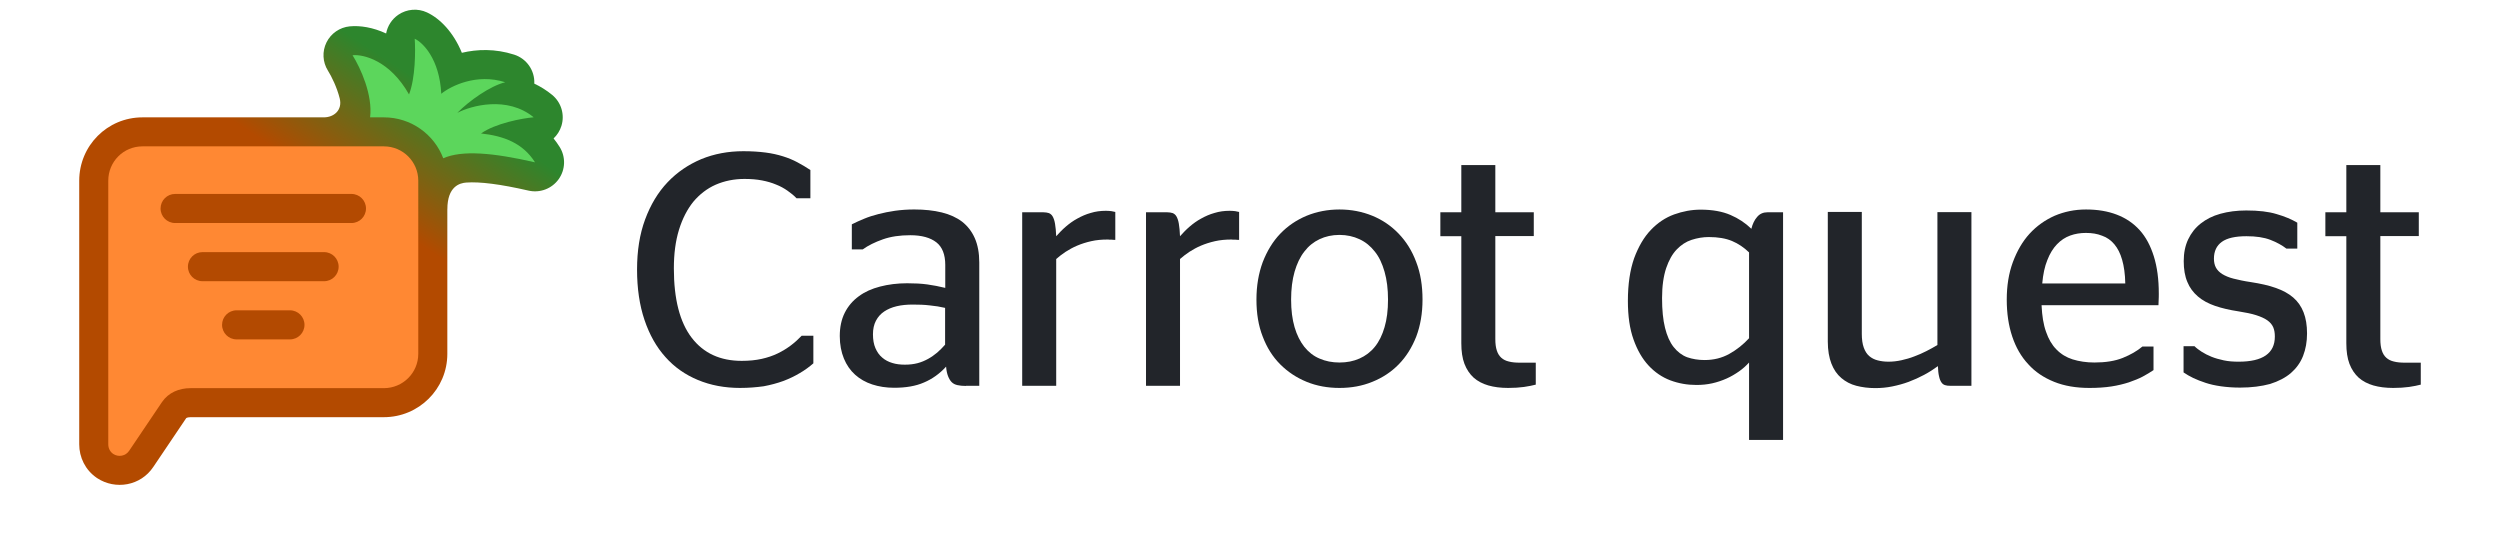
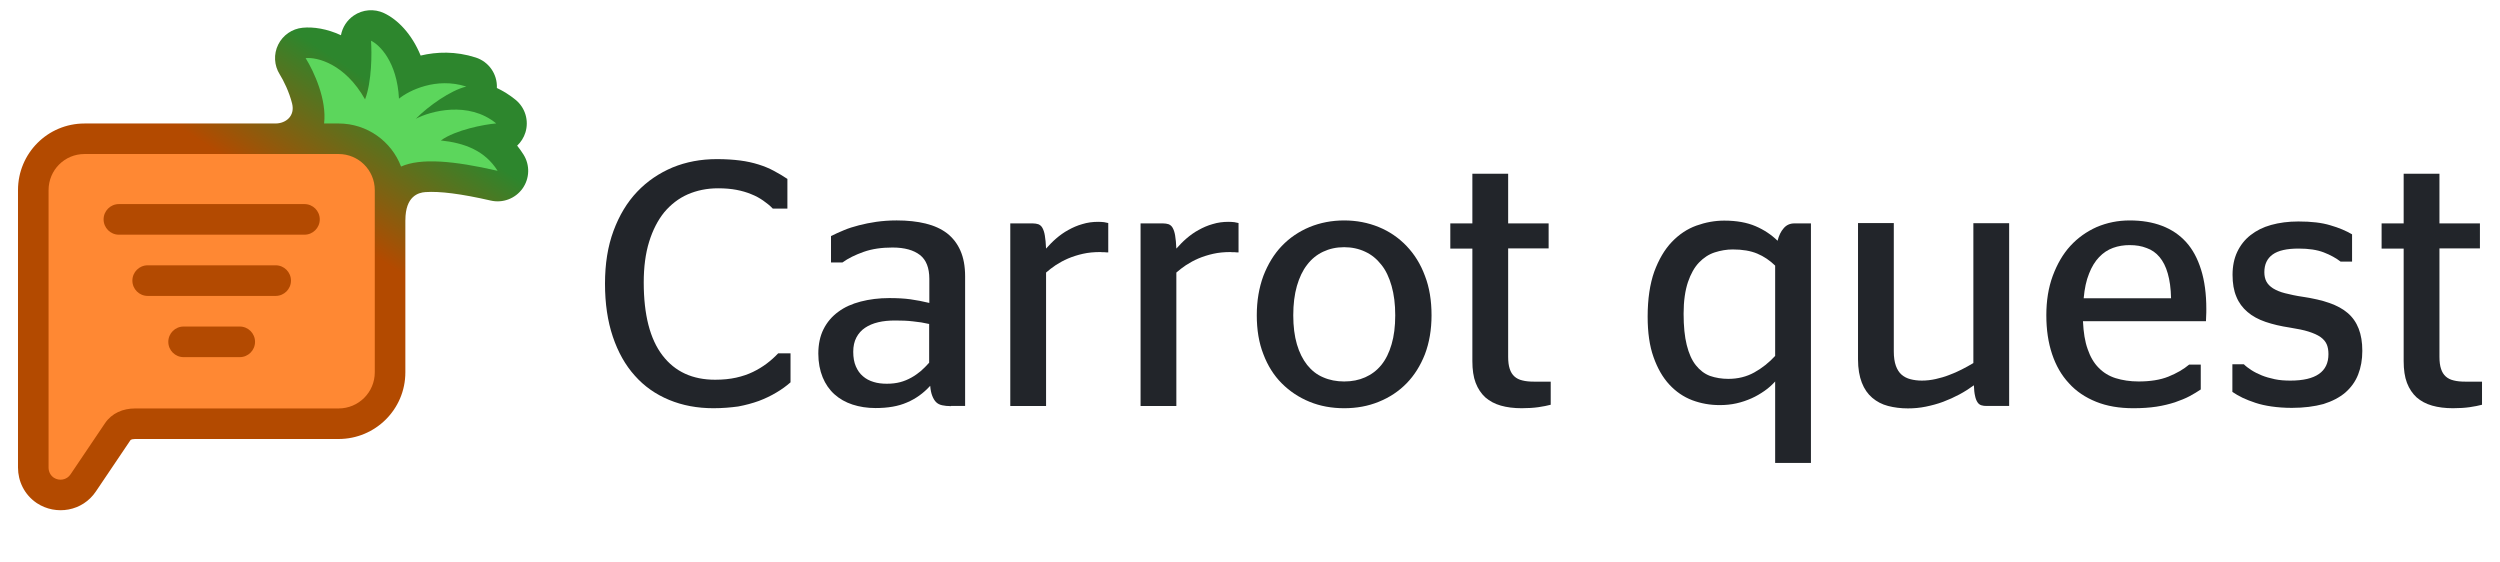
- <svg xmlns="http://www.w3.org/2000/svg" fill="none" width="150" height="32" viewBox="0 0 490 110">
+ <svg xmlns="http://www.w3.org/2000/svg" fill="none" viewBox="0 0 490 110">
  <linearGradient id="a" gradientUnits="userSpaceOnUse" x1="78.027" x2="62.527" y1="19.5" y2="43">
    <stop offset="0" stop-color="#2d862d" />
    <stop offset="1" stop-color="#b34a00" />
  </linearGradient>
  <path d="m79.45 72.978v-29.819c-.004-.001.006-.002.006-.002 0-4.729 2.559-5.412 3.914-5.506 2.805-.196 6.971.32 12.822 1.661 2.364.542 4.822-.392 6.227-2.366 1.405-1.974 1.479-4.599.189-6.649-.393-.625-.809-1.206-1.245-1.747.74-.695 1.307-1.58 1.62-2.591.72-2.325-.041-4.854-1.926-6.396-1.184-.969-2.42-1.728-3.671-2.314l.002-.055c.103-2.682-1.595-5.103-4.154-5.925-3.939-1.265-7.65-1.127-10.788-.379-1.75-4.276-4.536-7.084-7.181-8.322-1.924-.9-4.181-.717-5.933.482-1.332.912-2.221 2.307-2.506 3.854-2.739-1.269-5.397-1.674-7.51-1.467-2.064.202-3.877 1.456-4.793 3.314-.915 1.858-.804 4.057.296 5.813.775 1.239 1.865 3.459 2.432 5.724.616 2.466-1.253 3.915-3.247 3.915l-.001.002h-2.394c-.049-.001-.099-.002-.15-.002l0.0.002h-34.889c-7.247 0-13.043 5.853-13.043 13.063l0 54.372c0 2.663 1.232 5.29 3.626 6.924l.048.033.048.032c3.729 2.441 8.939 1.613 11.563-2.333l6.742-10c.035-.052.064-.081.145-.119.108-.051.357-.133.78-.133h39.879c7.194 0 13.092-5.8 13.092-13.063z" fill="url(#a)" />
  <path clip-rule="evenodd" d="m10.535 93.621c-.651-.445-1.015-1.163-1.015-1.983l-0-54.372c0-3.933 3.141-7.079 7.05-7.079h49.788c3.943 0 7.098 3.18 7.098 7.079v35.712c0 3.933-3.189 7.079-7.098 7.079h-39.879c-2.366 0-4.561.912-5.898 2.895l-6.755 10.02c-.72 1.094-2.195 1.368-3.292.65z" fill="#f83" fill-rule="evenodd" />
  <path d="m78.607 32.642c3.878-1.707 10.25-1.152 18.925.837-2.491-3.959-6.448-5.449-11.131-5.952 2.964-2.099 8.477-3.131 10.855-3.337-5.447-4.458-12.919-2.408-15.752-.909 2.417-2.47 6.803-5.578 9.894-6.316-5.913-1.899-11.263.791-13.198 2.374-.367-7.203-3.805-10.57-5.479-11.354.167 2.397.166 8.051-1.172 11.491-3.942-6.995-9.408-8.305-11.648-8.085 1.664 2.658 4.186 8.215 3.62 12.812h2.836c5.623 0 10.383 3.517 12.249 8.44z" fill="#5cd65c" />
  <g fill="#b34a01">
    <rect height="6" rx="3" width="42.37" x="20.304" y="40" />
    <rect height="6" rx="3" width="31.085" x="25.946" y="52" />
    <rect height="6" rx="3" width="17" x="32.988" y="64" />
  </g>
  <g fill="#22252a">
    <path d="m139.86 80.012c-3.201 0-6.095-.545-8.716-1.634-2.622-1.09-4.869-2.656-6.708-4.733-1.873-2.077-3.303-4.631-4.324-7.661-1.022-3.03-1.532-6.503-1.532-10.385s.544-7.32 1.668-10.351 2.656-5.584 4.631-7.661c1.974-2.077 4.29-3.643 6.945-4.767 2.656-1.09 5.55-1.634 8.683-1.634 1.702 0 3.234.102 4.562.272 1.328.17 2.52.443 3.609.783 1.09.34 2.077.749 2.963 1.226.919.477 1.804 1.021 2.689 1.6v5.822h-2.86c-.544-.579-1.191-1.089-1.872-1.566s-1.464-.919-2.35-1.26c-.885-.374-1.838-.647-2.894-.851-1.055-.204-2.281-.306-3.609-.306-2.179 0-4.154.409-5.958 1.192-1.771.783-3.303 1.975-4.597 3.507-1.26 1.566-2.247 3.473-2.962 5.788-.715 2.315-1.056 4.971-1.056 7.967 0 6.333 1.226 11.1 3.678 14.3 2.451 3.201 5.89 4.767 10.316 4.767 1.532 0 2.894-.136 4.12-.409s2.315-.647 3.303-1.124c.987-.477 1.872-1.021 2.69-1.634.817-.613 1.566-1.294 2.247-2.009h2.417v5.686c-.817.715-1.736 1.396-2.792 2.009-1.021.613-2.145 1.158-3.405 1.634-1.225.443-2.587.817-4.051 1.089-1.498.204-3.099.341-4.835.341z" />
    <path d="m186.404 79.603c-.681 0-1.26-.068-1.737-.17-.476-.102-.885-.306-1.191-.613-.307-.306-.545-.715-.749-1.226-.205-.511-.341-1.158-.409-1.975-1.328 1.464-2.86 2.554-4.562 3.269-1.703.749-3.746 1.089-6.163 1.089-1.635 0-3.133-.238-4.495-.681-1.362-.443-2.553-1.123-3.541-2.009-.987-.885-1.77-2.009-2.315-3.337-.545-1.328-.851-2.894-.851-4.631 0-1.839.34-3.439 1.021-4.801.681-1.362 1.669-2.52 2.894-3.405 1.226-.919 2.69-1.566 4.393-2.009 1.702-.443 3.575-.681 5.584-.681 1.532 0 2.928.068 4.153.238 1.226.17 2.452.409 3.712.715v-4.733c0-2.145-.613-3.711-1.839-4.665-1.226-.953-2.996-1.464-5.38-1.464-2.145 0-4.017.272-5.652.851-1.634.579-3.03 1.26-4.153 2.077h-2.248v-5.175c.818-.409 1.635-.783 2.554-1.158.885-.374 1.873-.681 2.928-.953 1.056-.272 2.213-.511 3.405-.681 1.226-.17 2.554-.272 3.984-.272 2.111 0 4.017.204 5.686.613 1.668.409 3.064 1.056 4.188 1.907 1.123.885 2.009 2.009 2.621 3.405.613 1.396.92 3.064.92 5.005v25.434h-2.758zm-12.564-4.392c.953 0 1.805-.102 2.588-.306s1.498-.511 2.179-.885c.681-.375 1.294-.817 1.872-1.294.579-.511 1.124-1.056 1.635-1.634v-7.593c-1.022-.238-2.043-.408-3.167-.511-1.089-.136-2.281-.17-3.507-.17-1.191 0-2.315.102-3.302.34-1.022.238-1.873.613-2.588 1.09s-1.294 1.124-1.703 1.907c-.408.783-.612 1.702-.612 2.792 0 1.124.17 2.077.51 2.86.341.783.783 1.43 1.396 1.941.579.511 1.294.885 2.111 1.124.749.238 1.635.341 2.588.341z" />
    <path d="m215.652 49.403c-1.226 0-2.349.102-3.405.341-1.055.238-2.009.545-2.894.919s-1.668.817-2.417 1.294c-.715.477-1.362.987-1.907 1.464v26.149h-7.014v-35.785h4.392c.443 0 .783.068 1.124.17.306.136.579.34.783.715.204.374.374.851.476 1.498.103.647.205 1.498.239 2.554.613-.681 1.26-1.362 1.975-1.975.715-.613 1.498-1.192 2.383-1.668.851-.477 1.771-.885 2.758-1.158.987-.306 2.009-.443 3.132-.443.409 0 .783.034 1.124.068.306.068.579.102.817.17v5.754c-.238 0-.477 0-.715-.034-.17 0-.34 0-.511 0-.136-.034-.272-.034-.34-.034z" />
    <path d="m241.188 49.403c-1.226 0-2.349.102-3.405.341-1.055.238-2.009.545-2.894.919s-1.668.817-2.417 1.294c-.715.477-1.362.987-1.907 1.464v26.149h-7.014v-35.785h4.392c.443 0 .783.068 1.124.17.306.136.579.34.783.715.204.374.375.851.477 1.498s.204 1.498.238 2.554c.613-.681 1.26-1.362 1.975-1.975.715-.613 1.498-1.192 2.383-1.668.851-.477 1.771-.885 2.758-1.158.988-.306 2.009-.443 3.133-.443.408 0 .783.034 1.123.068.307.068.579.102.817.17v5.754c-.238 0-.476 0-.715-.034-.17 0-.34 0-.51 0-.171-.034-.273-.034-.341-.034z" />
    <path d="m263.456 80.012c-2.418 0-4.699-.408-6.776-1.26-2.077-.851-3.882-2.043-5.448-3.609s-2.758-3.473-3.609-5.72c-.885-2.247-1.294-4.801-1.294-7.627 0-2.86.443-5.414 1.294-7.729.885-2.281 2.077-4.256 3.609-5.856 1.532-1.6 3.337-2.826 5.448-3.711 2.077-.851 4.358-1.294 6.776-1.294 2.417 0 4.698.443 6.775 1.294s3.882 2.077 5.448 3.711c1.532 1.6 2.758 3.541 3.609 5.856.885 2.281 1.294 4.869 1.294 7.729 0 2.826-.443 5.38-1.294 7.627-.885 2.247-2.077 4.154-3.609 5.72s-3.337 2.758-5.448 3.609c-2.077.851-4.324 1.26-6.775 1.26zm0-5.243c1.532 0 2.894-.272 4.119-.817 1.226-.545 2.282-1.328 3.167-2.417.885-1.089 1.532-2.417 2.009-4.052.476-1.6.715-3.507.715-5.686s-.239-4.086-.715-5.754c-.477-1.668-1.124-3.064-2.009-4.154-.885-1.124-1.907-1.975-3.167-2.554-1.225-.579-2.621-.885-4.119-.885-1.533 0-2.895.306-4.12.885-1.226.579-2.282 1.43-3.133 2.554-.885 1.124-1.532 2.519-2.009 4.154-.476 1.668-.715 3.575-.715 5.754s.239 4.052.715 5.686c.477 1.634 1.158 2.962 2.009 4.052.885 1.09 1.907 1.907 3.133 2.417 1.225.545 2.621.817 4.12.817z" />
    <path d="m284.26 43.785h4.324v-9.738h7.014v9.738h7.933v4.903h-7.933v21.246c0 .953.102 1.736.306 2.349.205.647.511 1.124.92 1.498.408.375.953.647 1.566.783.647.17 1.396.238 2.315.238h3.235v4.528c-.647.17-1.464.341-2.418.477-.953.136-2.043.204-3.268.204-1.532 0-2.894-.17-4.086-.511-1.192-.34-2.213-.885-3.03-1.6-.818-.749-1.464-1.702-1.907-2.86-.443-1.158-.647-2.588-.647-4.256v-22.063h-4.324z" />
    <path d="m347.93 74.768c-.613.681-1.294 1.294-2.077 1.839s-1.634 1.056-2.553 1.464c-.92.408-1.907.749-2.963.987-1.055.238-2.145.34-3.268.34-1.873 0-3.643-.306-5.38-.953-1.702-.647-3.2-1.668-4.494-3.064-1.294-1.396-2.315-3.166-3.099-5.38-.783-2.179-1.157-4.835-1.157-7.933 0-3.473.442-6.401 1.294-8.819.885-2.383 2.009-4.324 3.439-5.822s3.03-2.554 4.8-3.2c1.805-.647 3.609-.987 5.482-.987 2.418 0 4.46.374 6.129 1.089 1.668.715 3.098 1.668 4.324 2.86.238-.987.647-1.839 1.192-2.451.544-.647 1.259-.953 2.111-.953h3.234v46.953h-7.014zm-9.159-.511c1.839 0 3.541-.409 5.073-1.26 1.533-.851 2.895-1.941 4.086-3.235v-17.705c-1.055-1.022-2.213-1.805-3.507-2.349-1.294-.545-2.894-.817-4.801-.817-1.191 0-2.383.204-3.541.579-1.157.374-2.179 1.056-3.064 1.975-.919.953-1.634 2.247-2.179 3.848-.545 1.634-.851 3.677-.851 6.197 0 2.451.204 4.494.613 6.129.408 1.634.987 2.962 1.77 3.95s1.703 1.702 2.792 2.111c1.09.375 2.281.579 3.609.579z" />
    <path d="m376.667 74.598c.919 0 1.804-.102 2.724-.306.885-.204 1.77-.443 2.621-.783.852-.306 1.669-.681 2.486-1.09.783-.409 1.566-.817 2.281-1.26v-27.409h7.014v35.819h-4.392c-.409 0-.749-.034-1.056-.136-.306-.102-.544-.272-.749-.579-.204-.306-.374-.715-.476-1.226-.137-.545-.205-1.226-.239-2.111-.885.647-1.838 1.26-2.86 1.805-1.021.545-2.077 1.021-3.166 1.43-1.09.409-2.248.715-3.405.953-1.158.238-2.315.34-3.507.34-1.396 0-2.69-.17-3.882-.477-1.191-.306-2.213-.851-3.098-1.6-.885-.749-1.566-1.736-2.043-2.962-.477-1.226-.749-2.758-.749-4.562v-26.728h7.014v25.162c0 1.124.136 2.077.409 2.826.272.749.646 1.328 1.123 1.736.477.408 1.056.715 1.737.885.647.17 1.396.272 2.213.272z" />
    <path d="m408.264 63.021c.102 2.111.375 3.916.92 5.414.51 1.498 1.225 2.724 2.145 3.643.919.953 2.043 1.634 3.336 2.043 1.328.409 2.826.647 4.495.647 2.281 0 4.256-.306 5.856-.953s2.962-1.43 4.052-2.349h2.281v4.869c-.647.443-1.396.885-2.213 1.328-.817.443-1.805.817-2.86 1.192-1.056.341-2.281.647-3.609.851s-2.86.306-4.529.306c-2.758 0-5.175-.409-7.286-1.26s-3.916-2.043-5.346-3.643c-1.464-1.566-2.553-3.473-3.302-5.72s-1.124-4.767-1.124-7.593c0-2.86.409-5.414 1.26-7.729.851-2.281 1.975-4.256 3.439-5.856 1.464-1.6 3.2-2.826 5.175-3.711 2.009-.851 4.154-1.294 6.469-1.294 2.35 0 4.461.341 6.333 1.056 1.873.715 3.439 1.77 4.733 3.2s2.247 3.235 2.928 5.414 1.022 4.733 1.022 7.661c0 .477 0 .953-.034 1.464-.035.511-.035.851-.035.953h-24.106zm9.159-14.981c-1.157 0-2.247.17-3.268.545-1.022.374-1.907.953-2.724 1.805-.783.817-1.464 1.907-1.975 3.235-.545 1.328-.885 2.928-1.055 4.835h17.126c-.034-1.941-.273-3.575-.647-4.869-.375-1.328-.919-2.383-1.6-3.2-.681-.817-1.533-1.43-2.52-1.77-1.021-.409-2.111-.579-3.337-.579z" />
    <path d="m449.224 79.943c-1.464 0-2.792-.102-3.983-.272-1.192-.17-2.247-.409-3.167-.715-.953-.306-1.77-.647-2.519-.987-.749-.374-1.43-.749-2.009-1.158v-5.414h2.247c.409.409.919.783 1.498 1.158.579.375 1.26.715 2.009 1.022.749.306 1.6.545 2.554.749.953.204 1.974.272 3.064.272 4.971 0 7.457-1.736 7.457-5.175 0-.749-.103-1.396-.341-1.941-.238-.545-.647-1.021-1.226-1.43-.578-.409-1.362-.749-2.315-1.056s-2.179-.545-3.643-.783c-1.805-.272-3.405-.647-4.801-1.124s-2.588-1.124-3.541-1.941c-.953-.817-1.702-1.805-2.179-2.996-.511-1.192-.749-2.622-.749-4.29 0-1.702.306-3.2.919-4.494.613-1.294 1.464-2.383 2.588-3.269 1.123-.885 2.451-1.566 4.052-2.009 1.6-.443 3.37-.681 5.345-.681 2.52 0 4.597.238 6.265.749 1.668.477 3.098 1.089 4.256 1.77v5.346h-2.247c-.885-.681-1.975-1.294-3.303-1.805s-2.962-.749-4.937-.749c-2.281 0-3.983.375-5.073 1.158-1.089.783-1.634 1.941-1.634 3.473 0 .715.136 1.328.408 1.839.273.511.715.953 1.294 1.328.613.374 1.396.715 2.349.953.954.238 2.146.511 3.576.715 1.974.306 3.677.681 5.107 1.192 1.464.511 2.656 1.158 3.609 1.975.953.817 1.668 1.839 2.145 3.064.477 1.226.715 2.656.715 4.358 0 1.702-.272 3.235-.817 4.63s-1.396 2.554-2.52 3.541c-1.123.953-2.553 1.702-4.29 2.247-1.77.477-3.813.749-6.163.749z" />
    <path d="m466.794 43.785h4.324v-9.738h7.014v9.738h7.933v4.903h-7.933v21.246c0 .953.102 1.736.306 2.349.204.647.511 1.124.919 1.498.409.375.954.647 1.567.783.647.17 1.396.238 2.315.238h3.235v4.528c-.647.17-1.465.341-2.418.477s-2.043.204-3.269.204c-1.532 0-2.894-.17-4.085-.511-1.192-.34-2.213-.885-3.031-1.6-.817-.749-1.464-1.702-1.906-2.86-.443-1.158-.647-2.588-.647-4.256v-22.063h-4.324z" />
  </g>
</svg>
